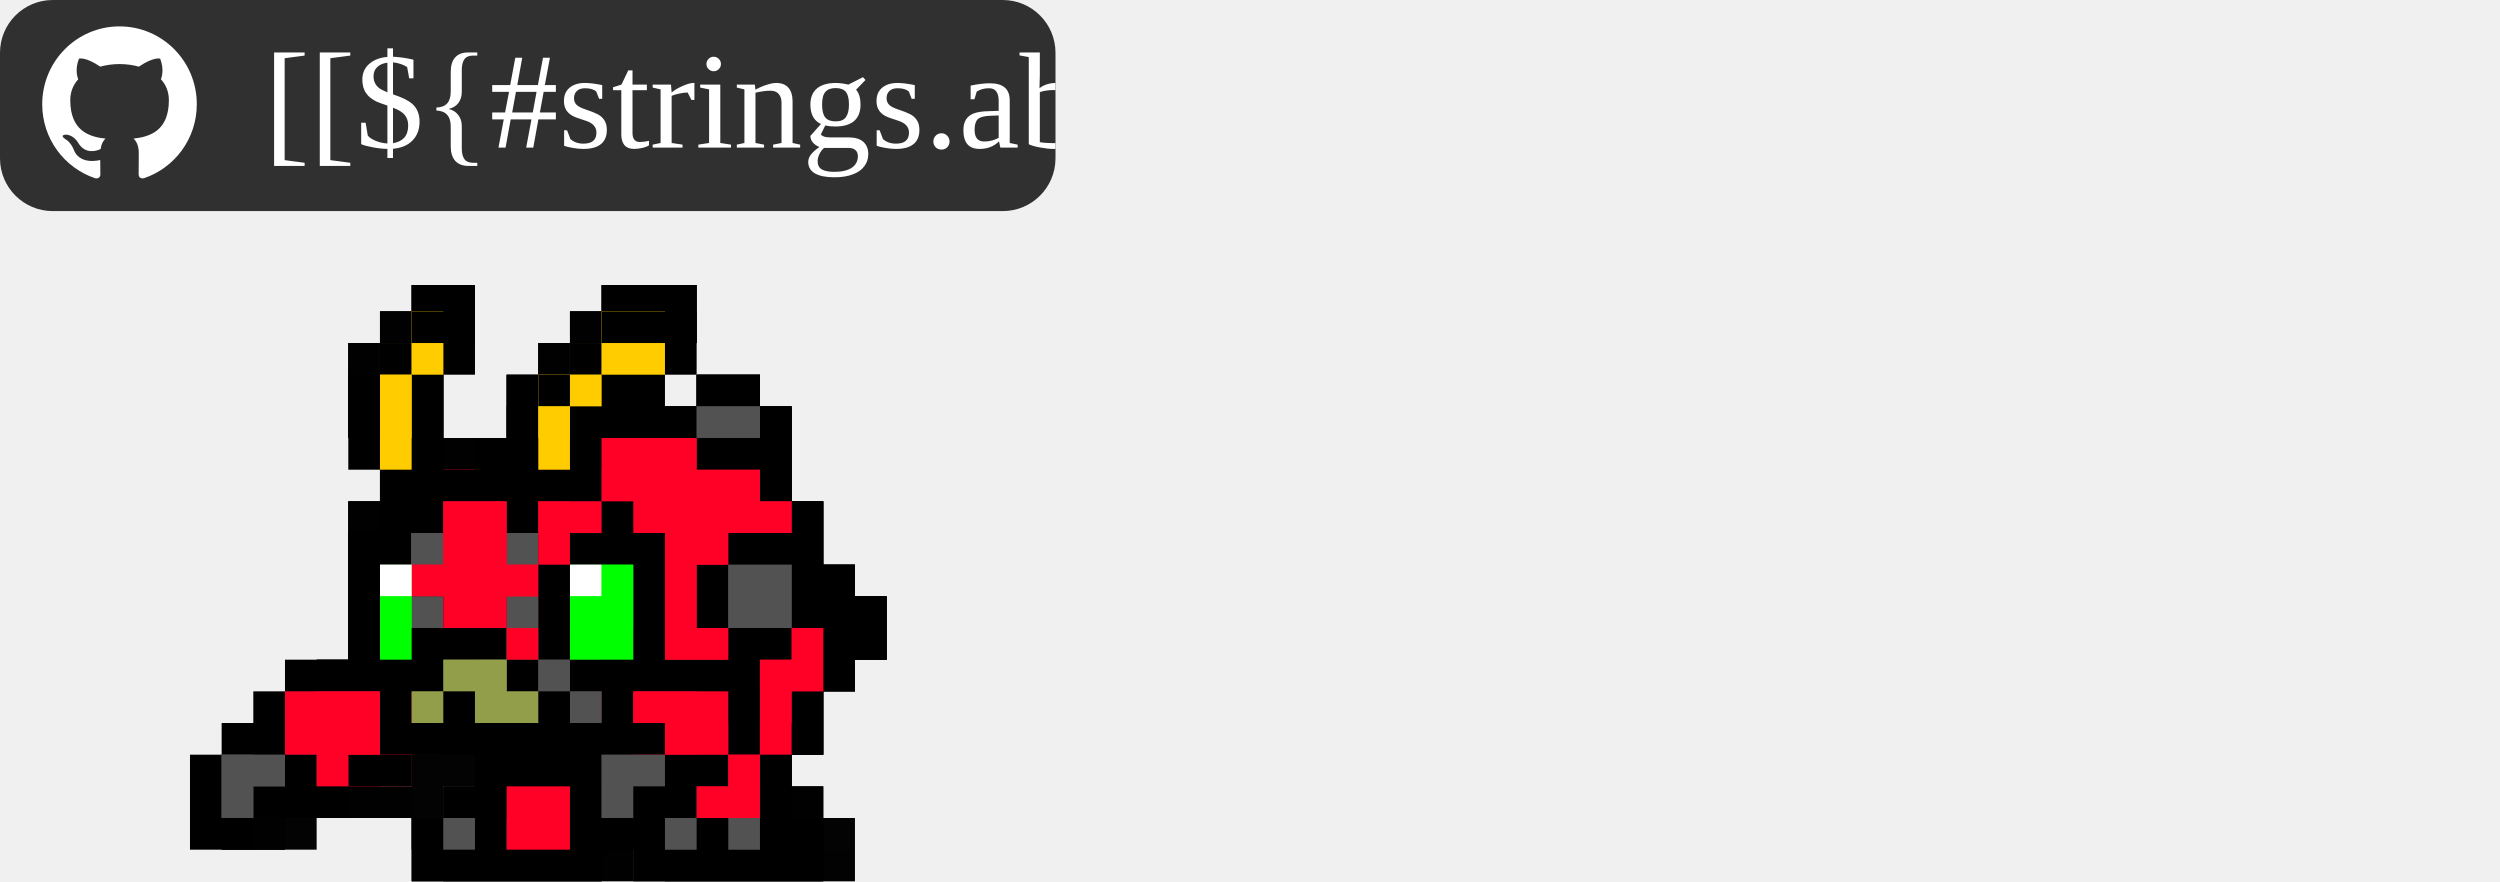
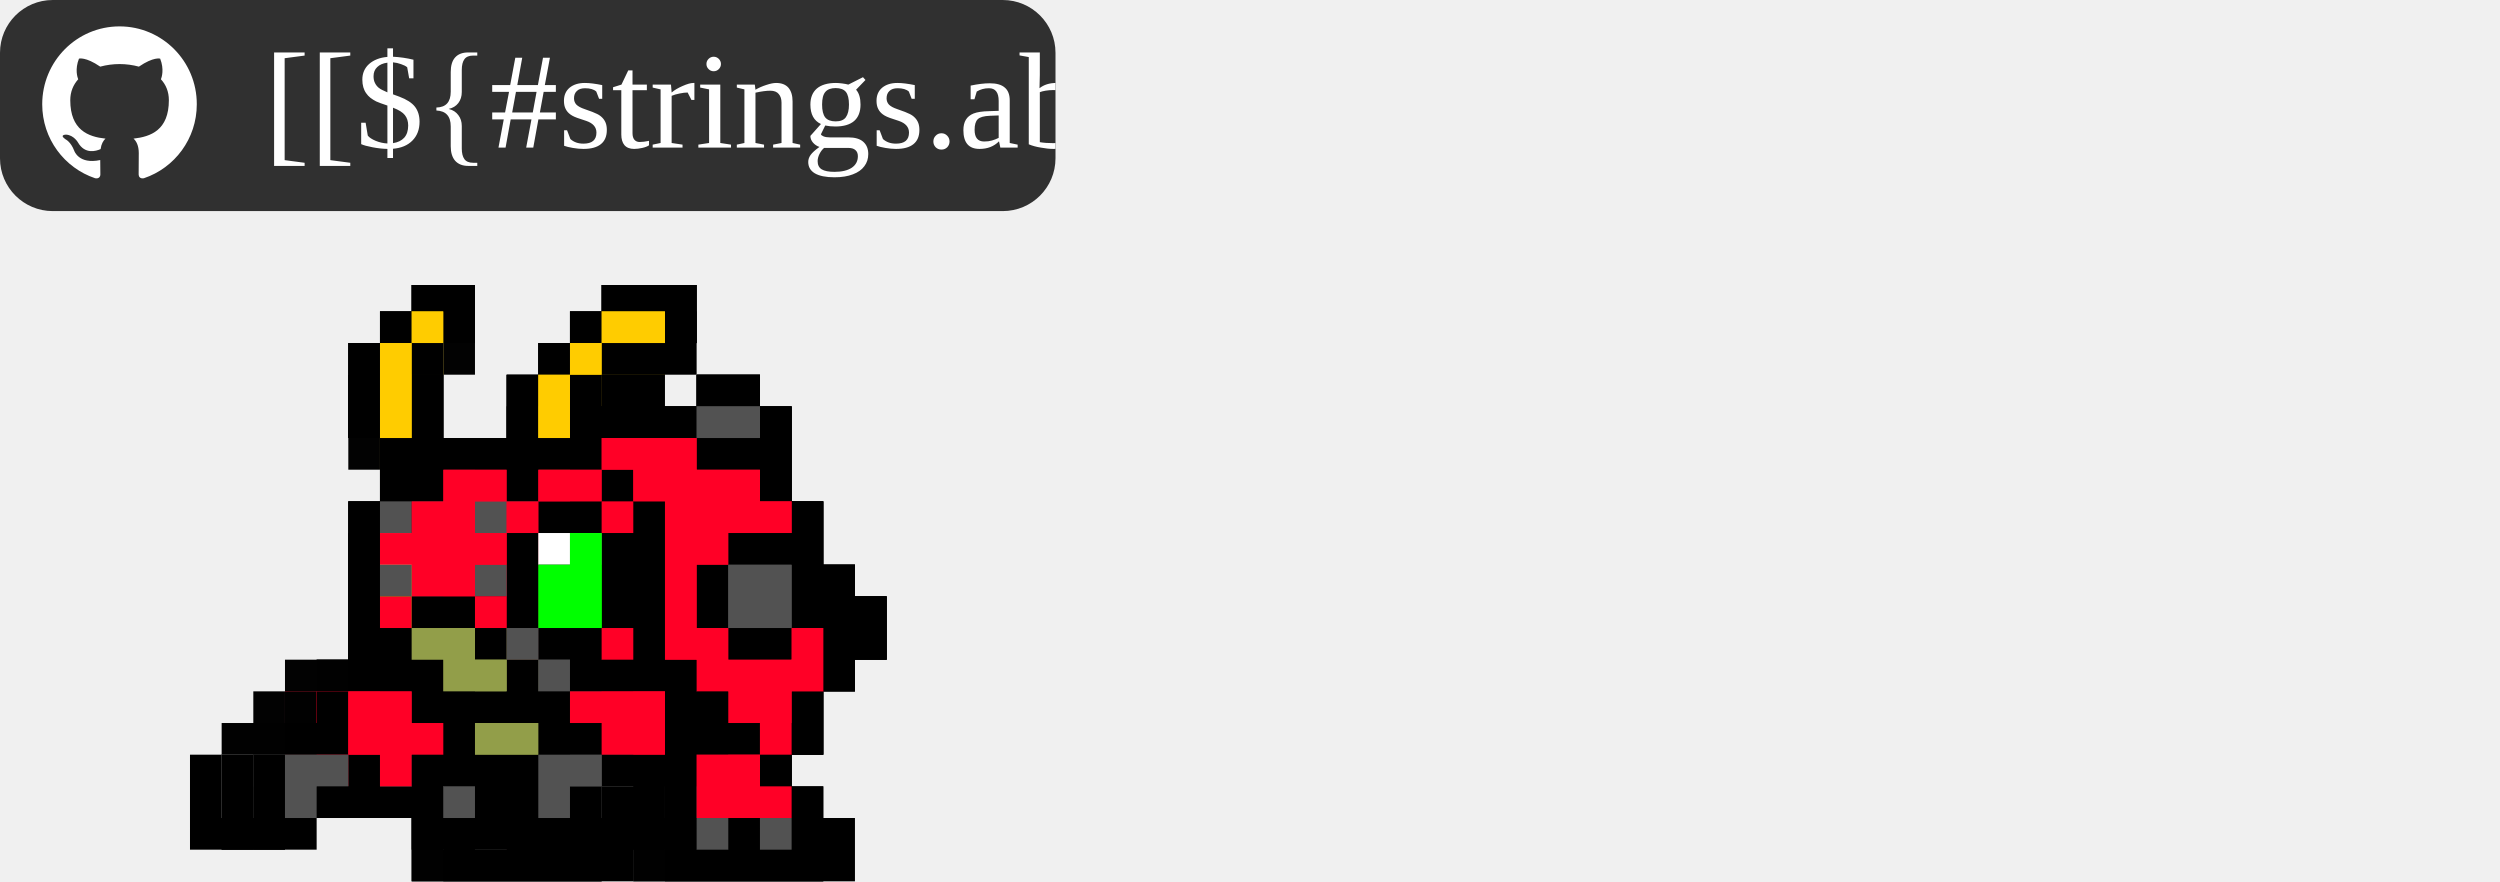
<svg xmlns="http://www.w3.org/2000/svg" fill="none" overflow="visible">
  <a href="https://github.com/[[${username}]]">
    <g id="body-[[${id}]]">
      <svg viewBox="0 0 100 100" width="100" height="100" x="15" y="27">
        <g id="standing-[[${id}]]">
          <g id="frame1-[[${id}]]">
-             <path stroke="rgba(255,255,255,0.004)" d="M9 0h15M30 0h12M51 0h18M9 1h15M30 1h12M51 1h18M9 2h15M30 2h12M51 2h18M6 3h15M30 3h9M51 3h18M6 4h15M30 4h9M51 4h18M6 5h15M30 5h9M51 5h18M6 6h12M27 6h9M6 7h12M27 7h9M6 8h12M27 8h9M6 9h12M27 9h3M48 9h3M57 9h12M6 10h12M27 10h3M48 10h3M57 10h12M6 11h12M27 11h3M48 11h3M57 11h12M6 12h12M27 12h3M60 12h9M6 13h12M27 13h3M60 13h9M6 14h12M27 14h3M60 14h9M6 15h15M60 15h9M6 16h15M60 16h9M6 17h15M60 17h9M6 18h15M60 18h9M6 19h15M60 19h9M6 20h15M60 20h9M6 21h12M63 21h6M6 22h12M63 22h6M6 23h12M63 23h6M6 24h12M63 24h6M6 25h12M63 25h6M6 26h12M63 26h6M9 27h9M66 27h3M9 28h9M66 28h3M9 29h9M66 29h3M9 30h9M9 31h9M9 32h9M9 33h9M9 34h9M9 35h9M9 36h9M66 36h3M9 37h9M66 37h3M9 38h9M66 38h3M9 39h6M63 39h6M9 40h6M63 40h6M9 41h6M63 41h6M9 42h3M63 42h6M9 43h3M63 43h6M9 44h3M63 44h6M60 45h9M60 46h9M60 47h9M63 48h9M63 49h9M63 50h9M15 51h9M66 51h6M15 52h9M66 52h6M15 53h9M66 53h6M9 54h15M66 54h6M9 55h15M66 55h6M9 56h15M66 56h6" />
-             <path stroke="#000000" d="M24 0h6M42 0h9M24 1h6M42 1h9M24 2h6M42 2h9M21 3h3M27 3h3M39 3h3M48 3h3M21 4h3M27 4h3M39 4h3M48 4h3M21 5h3M27 5h3M39 5h3M48 5h3M18 6h3M24 6h3M36 6h3M42 6h6M18 7h3M24 7h3M36 7h3M42 7h6M18 8h3M24 8h3M36 8h3M42 8h6M18 9h3M24 9h3M33 9h3M39 9h3M51 9h6M18 10h3M24 10h3M33 10h3M39 10h3M51 10h6M18 11h3M24 11h3M33 11h3M39 11h3M51 11h6M18 12h3M24 12h3M33 12h3M39 12h12M57 12h3M18 13h3M24 13h3M33 13h3M39 13h12M57 13h3M18 14h3M24 14h3M33 14h3M39 14h12M57 14h3M21 15h21M51 15h9M21 16h21M51 16h9M21 17h21M51 17h9M21 18h6M33 18h3M42 18h3M57 18h3M21 19h6M33 19h3M42 19h3M57 19h3M21 20h6M33 20h3M42 20h3M57 20h3M18 21h3M36 21h6M45 21h3M60 21h3M18 22h3M36 22h6M45 22h3M60 22h3M18 23h3M36 23h6M45 23h3M60 23h3M18 24h3M33 24h3M42 24h6M54 24h9M18 25h3M33 25h3M42 25h6M54 25h9M18 26h3M33 26h3M42 26h6M54 26h9M18 27h3M33 27h3M42 27h6M51 27h3M60 27h6M18 28h3M33 28h3M42 28h6M51 28h3M60 28h6M18 29h3M33 29h3M42 29h6M51 29h3M60 29h6M18 30h3M24 30h6M33 30h3M42 30h6M51 30h3M60 30h9M18 31h3M24 31h6M33 31h3M42 31h6M51 31h3M60 31h9M18 32h3M24 32h6M33 32h3M42 32h6M51 32h3M60 32h9M18 33h6M30 33h3M36 33h6M45 33h3M54 33h6M63 33h6M18 34h6M30 34h3M36 34h6M45 34h3M54 34h6M63 34h6M18 35h6M30 35h3M36 35h6M45 35h3M54 35h6M63 35h6M18 36h9M33 36h3M39 36h12M63 36h3M18 37h9M33 37h3M39 37h12M63 37h3M18 38h9M33 38h3M39 38h12M63 38h3M15 39h3M24 39h15M48 39h6M60 39h3M15 40h3M24 40h15M48 40h6M60 40h3M15 41h3M24 41h15M48 41h6M60 41h3M12 42h6M27 42h3M36 42h6M48 42h9M60 42h3M12 43h6M27 43h3M36 43h6M48 43h9M60 43h3M12 44h6M27 44h3M36 44h6M48 44h9M60 44h3M9 45h3M18 45h3M24 45h12M42 45h9M57 45h3M9 46h3M18 46h3M24 46h12M42 46h9M57 46h3M9 47h3M18 47h3M24 47h12M42 47h9M57 47h3M9 48h3M15 48h12M30 48h6M39 48h3M48 48h3M60 48h3M9 49h3M15 49h12M30 49h6M39 49h3M48 49h3M60 49h3M9 50h3M15 50h12M30 50h6M39 50h3M48 50h3M60 50h3M9 51h6M24 51h18M48 51h3M54 51h3M60 51h6M9 52h6M24 52h18M48 52h3M54 52h3M60 52h6M9 53h6M24 53h18M48 53h3M54 53h3M60 53h6M48 54h18M48 55h18M48 56h18" />
-             <path stroke="#ffcc00" d="M24 3h3M42 3h6M24 4h3M42 4h6M24 5h3M42 5h6M21 6h3M39 6h3M21 7h3M39 7h3M21 8h3M39 8h3M21 9h3M36 9h3M21 10h3M36 10h3M21 11h3M36 11h3M21 12h3M36 12h3M21 13h3M36 13h3M21 14h3M36 14h3" />
-             <path stroke="#525252" d="M51 12h6M51 13h6M51 14h6M21 21h3M30 21h3M21 22h3M30 22h3M21 23h3M30 23h3M21 27h3M30 27h3M54 27h6M21 28h3M30 28h3M54 28h6M21 29h3M30 29h3M54 29h6M54 30h6M54 31h6M54 32h6M33 33h3M33 34h3M33 35h3M36 36h3M36 37h3M36 38h3M12 45h6M36 45h6M12 46h6M36 46h6M12 47h6M36 47h6M12 48h3M27 48h3M36 48h3M12 49h3M27 49h3M36 49h3M12 50h3M27 50h3M36 50h3M51 51h3M57 51h3M51 52h3M57 52h3M51 53h3M57 53h3" />
-             <path stroke="#ff0026" d="M42 15h9M42 16h9M42 17h9M27 18h6M36 18h6M45 18h12M27 19h6M36 19h6M45 19h12M27 20h6M36 20h6M45 20h12M24 21h6M33 21h3M42 21h3M48 21h12M24 22h6M33 22h3M42 22h3M48 22h12M24 23h6M33 23h3M42 23h3M48 23h12M21 24h12M48 24h6M21 25h12M48 25h6M21 26h12M48 26h6M24 27h6M48 27h3M24 28h6M48 28h3M24 29h6M48 29h3M21 30h3M30 30h3M48 30h3M21 31h3M30 31h3M48 31h3M21 32h3M30 32h3M48 32h3M42 33h3M48 33h6M60 33h3M42 34h3M48 34h6M60 34h3M42 35h3M48 35h6M60 35h3M51 36h12M51 37h12M51 38h12M18 39h6M39 39h9M54 39h6M18 40h6M39 40h9M54 40h6M18 41h6M39 41h9M54 41h6M18 42h9M42 42h6M57 42h3M18 43h9M42 43h6M57 43h3M18 44h9M42 44h6M57 44h3M21 45h3M51 45h6M21 46h3M51 46h6M21 47h3M51 47h6M51 48h9M51 49h9M51 50h9" />
-             <path stroke="#ffffff" d="M36 24h3M36 25h3M36 26h3" />
-             <path stroke="#00ff00" d="M39 24h3M39 25h3M39 26h3M36 27h6M36 28h6M36 29h6M36 30h6M36 31h6M36 32h6" />
-             <path stroke="#929e49" d="M24 33h6M24 34h6M24 35h6M27 36h6M27 37h6M27 38h6M30 42h6M30 43h6M30 44h6" />
-           </g>
-           <g id="frame2-[[${id}]]">
            <path stroke="rgba(255,255,255,0.004)" d="M9 0h15M30 0h12M51 0h18M9 1h15M30 1h12M51 1h18M9 2h15M30 2h12M51 2h18M6 3h15M30 3h9M51 3h18M6 4h15M30 4h9M51 4h18M6 5h15M30 5h9M51 5h18M6 6h12M27 6h9M6 7h12M27 7h9M6 8h12M27 8h9M6 9h12M27 9h3M48 9h3M57 9h12M6 10h12M27 10h3M48 10h3M57 10h12M6 11h12M27 11h3M48 11h3M57 11h12M6 12h12M27 12h3M60 12h9M6 13h12M27 13h3M60 13h9M6 14h12M27 14h3M60 14h9M6 15h15M60 15h9M6 16h15M60 16h9M6 17h15M60 17h9M6 18h15M60 18h9M6 19h15M60 19h9M6 20h15M60 20h9M6 21h12M63 21h6M6 22h12M63 22h6M6 23h12M63 23h6M6 24h12M63 24h6M6 25h12M63 25h6M6 26h12M63 26h6M6 27h12M66 27h3M6 28h12M66 28h3M6 29h12M66 29h3M6 30h12M6 31h12M6 32h12M6 33h12M6 34h12M6 35h12M6 36h9M66 36h3M6 37h9M66 37h3M6 38h9M66 38h3M6 39h6M63 39h6M6 40h6M63 40h6M6 41h6M63 41h6M6 42h3M63 42h6M6 43h3M63 43h6M6 44h3M63 44h6M24 45h6M60 45h9M24 46h6M60 46h9M24 47h6M60 47h9M21 48h6M60 48h9M21 49h6M60 49h9M21 50h6M60 50h9M12 51h12M42 51h3M63 51h6M12 52h12M42 52h3M63 52h6M12 53h12M42 53h3M63 53h6M6 54h18M42 54h3M63 54h6M6 55h18M42 55h3M63 55h6M6 56h18M42 56h3M63 56h6" />
            <path stroke="#000000" d="M24 0h6M42 0h9M24 1h6M42 1h9M24 2h6M42 2h9M21 3h3M27 3h3M39 3h3M48 3h3M21 4h3M27 4h3M39 4h3M48 4h3M21 5h3M27 5h3M39 5h3M48 5h3M18 6h3M24 6h3M36 6h3M42 6h6M18 7h3M24 7h3M36 7h3M42 7h6M18 8h3M24 8h3M36 8h3M42 8h6M18 9h3M24 9h3M33 9h3M39 9h3M51 9h6M18 10h3M24 10h3M33 10h3M39 10h3M51 10h6M18 11h3M24 11h3M33 11h3M39 11h3M51 11h6M18 12h3M24 12h3M33 12h3M39 12h12M57 12h3M18 13h3M24 13h3M33 13h3M39 13h12M57 13h3M18 14h3M24 14h3M33 14h3M39 14h12M57 14h3M21 15h21M51 15h9M21 16h21M51 16h9M21 17h21M51 17h9M21 18h6M33 18h3M42 18h3M57 18h3M21 19h6M33 19h3M42 19h3M57 19h3M21 20h6M33 20h3M42 20h3M57 20h3M18 21h6M39 21h9M60 21h3M18 22h6M39 22h9M60 22h3M18 23h6M39 23h9M60 23h3M18 24h3M36 24h3M45 24h3M54 24h9M18 25h3M36 25h3M45 25h3M54 25h9M18 26h3M36 26h3M45 26h3M54 26h9M18 27h3M36 27h3M45 27h3M51 27h3M60 27h6M18 28h3M36 28h3M45 28h3M51 28h3M60 28h6M18 29h3M36 29h3M45 29h3M51 29h3M60 29h6M18 30h3M24 30h9M36 30h3M45 30h3M51 30h3M60 30h9M18 31h3M24 31h9M36 31h3M45 31h3M51 31h3M60 31h9M18 32h3M24 32h9M36 32h3M45 32h3M51 32h3M60 32h9M18 33h9M33 33h3M39 33h9M54 33h6M63 33h6M18 34h9M33 34h3M39 34h9M54 34h6M63 34h6M18 35h9M33 35h3M39 35h9M54 35h6M63 35h6M15 36h9M27 36h3M36 36h3M42 36h12M63 36h3M15 37h9M27 37h3M36 37h3M42 37h12M63 37h3M15 38h9M27 38h3M36 38h3M42 38h12M63 38h3M12 39h3M24 39h18M51 39h3M60 39h3M12 40h3M24 40h18M51 40h3M60 40h3M12 41h3M24 41h18M51 41h3M60 41h3M9 42h6M24 42h6M36 42h9M51 42h6M60 42h3M9 43h6M24 43h6M36 43h9M51 43h6M60 43h3M9 44h6M24 44h6M36 44h9M51 44h6M60 44h3M6 45h3M15 45h3M21 45h3M30 45h9M45 45h6M57 45h3M6 46h3M15 46h3M21 46h3M30 46h9M45 46h6M57 46h3M6 47h3M15 47h3M21 47h3M30 47h9M45 47h6M57 47h3M6 48h3M12 48h9M27 48h6M36 48h3M42 48h9M57 48h3M6 49h3M12 49h9M27 49h6M36 49h3M42 49h9M57 49h3M6 50h3M12 50h9M27 50h6M36 50h3M42 50h9M57 50h3M6 51h6M24 51h3M30 51h3M36 51h6M45 51h3M51 51h3M57 51h6M6 52h6M24 52h3M30 52h3M36 52h6M45 52h3M51 52h3M57 52h6M6 53h6M24 53h3M30 53h3M36 53h6M45 53h3M51 53h3M57 53h6M24 54h18M45 54h18M24 55h18M45 55h18M24 56h18M45 56h18" />
            <path stroke="#ffcc00" d="M24 3h3M42 3h6M24 4h3M42 4h6M24 5h3M42 5h6M21 6h3M39 6h3M21 7h3M39 7h3M21 8h3M39 8h3M21 9h3M36 9h3M21 10h3M36 10h3M21 11h3M36 11h3M21 12h3M36 12h3M21 13h3M36 13h3M21 14h3M36 14h3" />
            <path stroke="#525252" d="M51 12h6M51 13h6M51 14h6M24 21h3M33 21h3M24 22h3M33 22h3M24 23h3M33 23h3M24 27h3M33 27h3M54 27h6M24 28h3M33 28h3M54 28h6M24 29h3M33 29h3M54 29h6M54 30h6M54 31h6M54 32h6M36 33h3M36 34h3M36 35h3M39 36h3M39 37h3M39 38h3M9 45h6M39 45h6M9 46h6M39 46h6M9 47h6M39 47h6M9 48h3M39 48h3M9 49h3M39 49h3M9 50h3M39 50h3M27 51h3M48 51h3M54 51h3M27 52h3M48 52h3M54 52h3M27 53h3M48 53h3M54 53h3" />
            <path stroke="#ff0026" d="M42 15h9M42 16h9M42 17h9M27 18h6M36 18h6M45 18h12M27 19h6M36 19h6M45 19h12M27 20h6M36 20h6M45 20h12M27 21h6M36 21h3M48 21h12M27 22h6M36 22h3M48 22h12M27 23h6M36 23h3M48 23h12M24 24h12M48 24h6M24 25h12M48 25h6M24 26h12M48 26h6M27 27h6M48 27h3M27 28h6M48 28h3M27 29h6M48 29h3M33 30h3M48 30h3M33 31h3M48 31h3M33 32h3M48 32h3M48 33h6M60 33h3M48 34h6M60 34h3M48 35h6M60 35h3M54 36h9M54 37h9M54 38h9M15 39h9M42 39h9M54 39h6M15 40h9M42 40h9M54 40h6M15 41h9M42 41h9M54 41h6M15 42h9M45 42h6M57 42h3M15 43h9M45 43h6M57 43h3M15 44h9M45 44h6M57 44h3M18 45h3M51 45h6M18 46h3M51 46h6M18 47h3M51 47h6M33 48h3M51 48h6M33 49h3M51 49h6M33 50h3M51 50h6M33 51h3M33 52h3M33 53h3" />
            <path stroke="#ffffff" d="M21 24h3M39 24h3M21 25h3M39 25h3M21 26h3M39 26h3" />
            <path stroke="#00ff00" d="M42 24h3M42 25h3M42 26h3M21 27h3M39 27h6M21 28h3M39 28h6M21 29h3M39 29h6M21 30h3M39 30h6M21 31h3M39 31h6M21 32h3M39 32h6" />
            <path stroke="#929e49" d="M27 33h6M27 34h6M27 35h6M24 36h3M30 36h6M24 37h3M30 37h6M24 38h3M30 38h6M30 42h6M30 43h6M30 44h6" />
+           </g>
+           <g id="frame2-[[${id}]]">
+             <path stroke="rgba(255,255,255,0.004)" d="M9 0h9M30 0h6M51 0h18M9 1h9M30 1h6M51 1h18M9 2h9M30 2h6M51 2h18M6 3h18M30 3h12M51 3h18M6 4h18M30 4h12M51 4h18M6 5h18M30 5h12M51 5h18M6 6h15M30 6h9M6 7h15M30 7h9M6 8h15M30 8h9M6 9h12M27 9h3M48 9h3M57 9h12M6 10h12M27 10h3M48 10h3M57 10h12M6 11h12M27 11h3M48 11h3M57 11h12M6 12h12M27 12h3M60 12h9M6 13h12M27 13h3M60 13h9M6 14h12M27 14h3M60 14h9M6 15h12M27 15h3M60 15h9M6 16h12M27 16h3M60 16h9M6 17h12M27 17h3M60 17h9M6 18h15M60 18h9M6 19h15M60 19h9M6 20h15M60 20h9M6 21h15M63 21h6M6 22h15M63 22h6M6 23h15M63 23h6M6 24h12M63 24h6M6 25h12M63 25h6M6 26h12M63 26h6M6 27h12M66 27h3M6 28h12M66 28h3M6 29h12M66 29h3M6 30h12M6 31h12M6 32h12M6 33h12M6 34h12M6 35h12M6 36h6M66 36h3M6 37h6M66 37h3M6 38h6M66 38h3M3 39h6M63 39h6M3 40h6M63 40h6M3 41h6M63 41h6M3 42h3M63 42h6M3 43h3M63 43h6M3 44h3M63 44h6M24 45h6M60 45h9M24 46h6M60 46h9M24 47h6M60 47h9M18 48h3M24 48h3M60 48h9M18 49h3M24 49h3M60 49h9M18 50h3M24 50h3M60 50h9M9 51h12M63 51h6M9 52h12M63 52h6M9 53h12M63 53h6M3 54h18M42 54h3M63 54h6M3 55h18M42 55h3M63 55h6M3 56h18M42 56h3M63 56h6" />
+             <path stroke="#000000" d="M24 3h6M42 3h9M24 4h6M42 4h9M24 5h6M42 5h9M21 6h3M27 6h3M39 6h3M48 6h3M21 7h3M27 7h3M39 7h3M48 7h3M21 8h3M27 8h3M39 8h3M48 8h3M18 9h3M24 9h3M36 9h3M42 9h6M51 9h6M18 10h3M24 10h3M36 10h3M42 10h6M51 10h6M18 11h3M24 11h3M36 11h3M42 11h6M51 11h6M18 12h3M24 12h3M33 12h3M39 12h12M57 12h3M18 13h3M24 13h3M33 13h3M39 13h12M57 13h3M18 14h3M24 14h3M33 14h3M39 14h12M57 14h3M18 15h3M24 15h3M30 15h6M39 15h3M51 15h9M18 16h3M24 16h3M30 16h6M39 16h3M51 16h9M18 17h3M24 17h3M30 17h6M39 17h3M51 17h9M21 18h21M57 18h3M21 19h21M57 19h3M21 20h21M57 20h3M21 21h6M33 21h3M42 21h3M60 21h3M21 22h6M33 22h3M42 22h3M60 22h3M21 23h6M33 23h3M42 23h3M60 23h3M18 24h6M39 24h9M54 24h9M18 25h6M39 25h9M54 25h9M18 26h6M39 26h9M54 26h9M18 27h3M36 27h3M45 27h3M51 27h3M60 27h6M18 28h3M36 28h3M45 28h3M51 28h3M60 28h6M18 29h3M36 29h3M45 29h3M51 29h3M60 29h6M18 30h3M36 30h3M45 30h3M51 30h3M60 30h9M18 31h3M36 31h3M45 31h3M51 31h3M60 31h9M18 32h3M36 32h3M45 32h3M51 32h3M60 32h9M18 33h3M24 33h9M36 33h3M45 33h3M54 33h6M63 33h6M18 34h3M24 34h9M36 34h3M45 34h3M54 34h6M63 34h6M18 35h3M24 35h9M36 35h3M45 35h3M54 35h6M63 35h6M12 36h15M33 36h3M39 36h18M63 36h3M12 37h15M33 37h3M39 37h18M63 37h3M12 38h15M33 38h3M39 38h18M63 38h3M9 39h3M21 39h3M27 39h3M36 39h3M42 39h3M54 39h3M60 39h3M9 40h3M21 40h3M27 40h3M36 40h3M42 40h3M54 40h3M60 40h3M9 41h3M21 41h3M27 41h3M36 41h3M42 41h3M54 41h3M60 41h3M6 42h6M21 42h27M54 42h3M60 42h3M6 43h6M21 43h27M54 43h3M60 43h3M6 44h6M21 44h27M54 44h3M60 44h3M3 45h3M12 45h3M18 45h3M30 45h12M48 45h6M57 45h3M3 46h3M12 46h3M18 46h3M30 46h12M48 46h6M57 46h3M3 47h3M12 47h3M18 47h3M30 47h12M48 47h6M57 47h3M3 48h3M9 48h9M27 48h6M39 48h3M45 48h6M57 48h3M3 49h3M9 49h9M27 49h6M39 49h3M45 49h6M57 49h3M3 50h3M9 50h9M27 50h6M39 50h3M45 50h6M57 50h3M3 51h6M24 51h3M30 51h3M39 51h9M51 51h3M57 51h6M3 52h6M24 52h3M30 52h3M39 52h9M51 52h3M57 52h6M3 53h6M24 53h3M30 53h3M39 53h9M51 53h3M57 53h6M24 54h18M45 54h18M24 55h18M45 55h18M24 56h18M45 56h18" />
+             <path stroke="#ffcc00" d="M24 6h3M42 6h6M24 7h3M42 7h6M24 8h3M42 8h6M21 9h3M39 9h3M21 10h3M39 10h3M21 11h3M39 11h3M21 12h3M36 12h3M21 13h3M36 13h3M21 14h3M36 14h3M21 15h3M36 15h3M21 16h3M36 16h3M21 17h3M36 17h3" />
+             <path stroke="#525252" d="M51 12h6M51 13h6M51 14h6M24 24h3M33 24h3M24 25h3M33 25h3M24 26h3M33 26h3M54 27h6M54 28h6M54 29h6M24 30h3M33 30h3M54 30h6M24 31h3M33 31h3M54 31h6M24 32h3M33 32h3M54 32h6M36 36h3M36 37h3M36 38h3M39 39h3M39 40h3M39 41h3M6 45h6M42 45h6M6 46h6M42 46h6M6 47h6M42 47h6M6 48h3M42 48h3M6 49h3M42 49h3M6 50h3M42 50h3M27 51h3M48 51h3M54 51h3M27 52h3M48 52h3M54 52h3M27 53h3M48 53h3M54 53h3" />
+             <path stroke="#ff0026" d="M42 15h9M42 16h9M42 17h9M42 18h15M42 19h15M42 20h15M27 21h6M36 21h6M45 21h15M27 22h6M36 22h6M45 22h15M27 23h6M36 23h6M45 23h15M27 24h6M36 24h3M48 24h6M27 25h6M36 25h3M48 25h6M27 26h6M36 26h3M48 26h6M24 27h12M48 27h3M24 28h12M48 28h3M24 29h12M48 29h3M27 30h6M48 30h3M27 31h6M48 31h3M27 32h6M48 32h3M33 33h3M48 33h6M60 33h3M33 34h3M48 34h6M60 34h3M33 35h3M48 35h6M60 35h3M57 36h6M57 37h6M57 38h6M12 39h9M45 39h9M57 39h3M12 40h9M45 40h9M57 40h3M12 41h9M45 41h9M57 41h3M12 42h9M48 42h6M57 42h3M12 43h9M48 43h6M57 43h3M12 44h9M48 44h6M57 44h3M15 45h3M54 45h3M15 46h3M54 46h3M15 47h3M54 47h3M33 48h6M51 48h6M33 49h6M51 49h6M33 50h6M51 50h6M33 51h6M33 52h6M33 53h6" />
+             <path stroke="#ffffff" d="M21 27h3M39 27h3M21 28h3M39 28h3M21 29h3M39 29h3" />
+             <path stroke="#00ff00" d="M42 27h3M42 28h3M42 29h3M21 30h3M39 30h6M21 31h3M39 31h6M21 32h3M39 32h6M21 33h3M39 33h6M21 34h3M39 34h6M21 35h3M39 35h6" />
+             <path stroke="#929e49" d="M27 36h6M27 37h6M27 38h6M24 39h3M30 39h6M24 40h3M30 40h6M24 41h3M30 41h6" />
          </g>
        </g>
        <g id="walking-[[${id}]]">
          <g id="frame3-[[${id}]]">
            <path stroke="rgba(255,255,255,0.004)" d="M9 0h15M30 0h12M51 0h18M9 1h15M30 1h12M51 1h18M9 2h15M30 2h12M51 2h18M6 3h15M30 3h9M51 3h18M6 4h15M30 4h9M51 4h18M6 5h15M30 5h9M51 5h18M6 6h12M27 6h9M6 7h12M27 7h9M6 8h12M27 8h9M6 9h12M27 9h3M48 9h3M57 9h12M6 10h12M27 10h3M48 10h3M57 10h12M6 11h12M27 11h3M48 11h3M57 11h12M6 12h12M27 12h3M60 12h9M6 13h12M27 13h3M60 13h9M6 14h12M27 14h3M60 14h9M6 15h15M60 15h9M6 16h15M60 16h9M6 17h15M60 17h9M6 18h15M60 18h9M6 19h15M60 19h9M6 20h15M60 20h9M6 21h12M63 21h6M6 22h12M63 22h6M6 23h12M63 23h6M6 24h12M63 24h6M6 25h12M63 25h6M6 26h12M63 26h6M6 27h12M66 27h3M6 28h12M66 28h3M6 29h12M66 29h3M6 30h12M6 31h12M6 32h12M6 33h12M6 34h12M6 35h12M6 36h9M66 36h3M6 37h9M66 37h3M6 38h9M66 38h3M6 39h6M63 39h6M6 40h6M63 40h6M6 41h6M63 41h6M6 42h3M63 42h6M6 43h3M63 43h6M6 44h3M63 44h6M24 45h6M60 45h9M24 46h6M60 46h9M24 47h6M60 47h9M24 48h6M63 48h6M24 49h6M63 49h6M24 50h6M63 50h6M12 51h9M24 51h3M63 51h6M12 52h9M24 52h3M63 52h6M12 53h9M24 53h3M63 53h6M9 54h18M45 54h3M9 55h18M45 55h3M9 56h18M45 56h3" />
            <path stroke="#000000" d="M24 0h6M42 0h9M24 1h6M42 1h9M24 2h6M42 2h9M21 3h3M27 3h3M39 3h3M48 3h3M21 4h3M27 4h3M39 4h3M48 4h3M21 5h3M27 5h3M39 5h3M48 5h3M18 6h3M24 6h3M36 6h3M42 6h6M18 7h3M24 7h3M36 7h3M42 7h6M18 8h3M24 8h3M36 8h3M42 8h6M18 9h3M24 9h3M33 9h3M39 9h3M51 9h6M18 10h3M24 10h3M33 10h3M39 10h3M51 10h6M18 11h3M24 11h3M33 11h3M39 11h3M51 11h6M18 12h3M24 12h3M33 12h3M39 12h12M57 12h3M18 13h3M24 13h3M33 13h3M39 13h12M57 13h3M18 14h3M24 14h3M33 14h3M39 14h12M57 14h3M21 15h21M51 15h9M21 16h21M51 16h9M21 17h21M51 17h9M21 18h6M33 18h3M42 18h3M57 18h3M21 19h6M33 19h3M42 19h3M57 19h3M21 20h6M33 20h3M42 20h3M57 20h3M18 21h6M39 21h9M60 21h3M18 22h6M39 22h9M60 22h3M18 23h6M39 23h9M60 23h3M18 24h3M36 24h3M45 24h3M54 24h9M18 25h3M36 25h3M45 25h3M54 25h9M18 26h3M36 26h3M45 26h3M54 26h9M18 27h3M36 27h3M45 27h3M51 27h3M60 27h6M18 28h3M36 28h3M45 28h3M51 28h3M60 28h6M18 29h3M36 29h3M45 29h3M51 29h3M60 29h6M18 30h3M24 30h9M36 30h3M45 30h3M51 30h3M60 30h9M18 31h3M24 31h9M36 31h3M45 31h3M51 31h3M60 31h9M18 32h3M24 32h9M36 32h3M45 32h3M51 32h3M60 32h9M18 33h9M33 33h3M39 33h9M54 33h6M63 33h6M18 34h9M33 34h3M39 34h9M54 34h6M63 34h6M18 35h9M33 35h3M39 35h9M54 35h6M63 35h6M15 36h9M27 36h3M36 36h3M42 36h12M63 36h3M15 37h9M27 37h3M36 37h3M42 37h12M63 37h3M15 38h9M27 38h3M36 38h3M42 38h12M63 38h3M12 39h3M24 39h18M51 39h6M60 39h3M12 40h3M24 40h18M51 40h6M60 40h3M12 41h3M24 41h18M51 41h6M60 41h3M9 42h6M24 42h6M36 42h9M51 42h3M57 42h6M9 43h6M24 43h6M36 43h9M51 43h3M57 43h6M9 44h6M24 44h6M36 44h9M51 44h3M57 44h6M6 45h3M15 45h3M21 45h3M30 45h9M45 45h6M57 45h3M6 46h3M15 46h3M21 46h3M30 46h9M45 46h6M57 46h3M6 47h3M15 47h3M21 47h3M30 47h9M45 47h6M57 47h3M6 48h3M12 48h9M30 48h9M42 48h6M51 48h3M57 48h6M6 49h3M12 49h9M30 49h9M42 49h6M51 49h3M57 49h6M6 50h3M12 50h9M30 50h9M42 50h6M51 50h3M57 50h6M6 51h6M27 51h3M33 51h30M6 52h6M27 52h3M33 52h30M6 53h6M27 53h3M33 53h30M27 54h18M27 55h18M27 56h18" />
            <path stroke="#ffcc00" d="M24 3h3M42 3h6M24 4h3M42 4h6M24 5h3M42 5h6M21 6h3M39 6h3M21 7h3M39 7h3M21 8h3M39 8h3M21 9h3M36 9h3M21 10h3M36 10h3M21 11h3M36 11h3M21 12h3M36 12h3M21 13h3M36 13h3M21 14h3M36 14h3" />
            <path stroke="#525252" d="M51 12h6M51 13h6M51 14h6M24 21h3M33 21h3M24 22h3M33 22h3M24 23h3M33 23h3M24 27h3M33 27h3M54 27h6M24 28h3M33 28h3M54 28h6M24 29h3M33 29h3M54 29h6M54 30h6M54 31h6M54 32h6M36 33h3M36 34h3M36 35h3M39 36h3M39 37h3M39 38h3M9 45h6M39 45h6M9 46h6M39 46h6M9 47h6M39 47h6M9 48h3M39 48h3M48 48h3M54 48h3M9 49h3M39 49h3M48 49h3M54 49h3M9 50h3M39 50h3M48 50h3M54 50h3M30 51h3M30 52h3M30 53h3" />
            <path stroke="#ff0026" d="M42 15h9M42 16h9M42 17h9M27 18h6M36 18h6M45 18h12M27 19h6M36 19h6M45 19h12M27 20h6M36 20h6M45 20h12M27 21h6M36 21h3M48 21h12M27 22h6M36 22h3M48 22h12M27 23h6M36 23h3M48 23h12M24 24h12M48 24h6M24 25h12M48 25h6M24 26h12M48 26h6M27 27h6M48 27h3M27 28h6M48 28h3M27 29h6M48 29h3M33 30h3M48 30h3M33 31h3M48 31h3M33 32h3M48 32h3M48 33h6M60 33h3M48 34h6M60 34h3M48 35h6M60 35h3M54 36h9M54 37h9M54 38h9M15 39h9M42 39h9M57 39h3M15 40h9M42 40h9M57 40h3M15 41h9M42 41h9M57 41h3M15 42h9M45 42h6M54 42h3M15 43h9M45 43h6M54 43h3M15 44h9M45 44h6M54 44h3M18 45h3M51 45h6M18 46h3M51 46h6M18 47h3M51 47h6" />
            <path stroke="#ffffff" d="M21 24h3M39 24h3M21 25h3M39 25h3M21 26h3M39 26h3" />
            <path stroke="#00ff00" d="M42 24h3M42 25h3M42 26h3M21 27h3M39 27h6M21 28h3M39 28h6M21 29h3M39 29h6M21 30h3M39 30h6M21 31h3M39 31h6M21 32h3M39 32h6" />
            <path stroke="#929e49" d="M27 33h6M27 34h6M27 35h6M24 36h3M30 36h6M24 37h3M30 37h6M24 38h3M30 38h6M30 42h6M30 43h6M30 44h6" />
          </g>
          <g id="frame4-[[${id}]]">
-             <path stroke="rgba(255,255,255,0.004)" d="M9 0h9M30 0h6M51 0h18M9 1h9M30 1h6M51 1h18M9 2h9M30 2h6M51 2h18M6 3h18M30 3h12M51 3h18M6 4h18M30 4h12M51 4h18M6 5h18M30 5h12M51 5h18M6 6h15M30 6h9M6 7h15M30 7h9M6 8h15M30 8h9M6 9h12M27 9h3M48 9h3M57 9h12M6 10h12M27 10h3M48 10h3M57 10h12M6 11h12M27 11h3M48 11h3M57 11h12M6 12h12M27 12h3M60 12h9M6 13h12M27 13h3M60 13h9M6 14h12M27 14h3M60 14h9M6 15h12M27 15h3M60 15h9M6 16h12M27 16h3M60 16h9M6 17h12M27 17h3M60 17h9M6 18h15M60 18h9M6 19h15M60 19h9M6 20h15M60 20h9M6 21h15M63 21h6M6 22h15M63 22h6M6 23h15M63 23h6M6 24h12M63 24h6M6 25h12M63 25h6M6 26h12M63 26h6M6 27h12M66 27h3M6 28h12M66 28h3M6 29h12M66 29h3M6 30h12M6 31h12M6 32h12M6 33h12M6 34h12M6 35h12M6 36h6M66 36h3M6 37h6M66 37h3M6 38h6M66 38h3M3 39h6M63 39h6M3 40h6M63 40h6M3 41h6M63 41h6M3 42h3M63 42h6M3 43h3M63 43h6M3 44h3M63 44h6M24 45h6M60 45h9M24 46h6M60 46h9M24 47h6M60 47h9M18 48h3M24 48h3M60 48h9M18 49h3M24 49h3M60 49h9M18 50h3M24 50h3M60 50h9M9 51h12M63 51h6M9 52h12M63 52h6M9 53h12M63 53h6M3 54h18M42 54h3M63 54h6M3 55h18M42 55h3M63 55h6M3 56h18M42 56h3M63 56h6" />
-             <path stroke="#000000" d="M24 3h6M42 3h9M24 4h6M42 4h9M24 5h6M42 5h9M21 6h3M27 6h3M39 6h3M48 6h3M21 7h3M27 7h3M39 7h3M48 7h3M21 8h3M27 8h3M39 8h3M48 8h3M18 9h3M24 9h3M36 9h3M42 9h6M51 9h6M18 10h3M24 10h3M36 10h3M42 10h6M51 10h6M18 11h3M24 11h3M36 11h3M42 11h6M51 11h6M18 12h3M24 12h3M33 12h3M39 12h12M57 12h3M18 13h3M24 13h3M33 13h3M39 13h12M57 13h3M18 14h3M24 14h3M33 14h3M39 14h12M57 14h3M18 15h3M24 15h3M30 15h6M39 15h3M51 15h9M18 16h3M24 16h3M30 16h6M39 16h3M51 16h9M18 17h3M24 17h3M30 17h6M39 17h3M51 17h9M21 18h21M57 18h3M21 19h21M57 19h3M21 20h21M57 20h3M21 21h6M33 21h3M42 21h3M60 21h3M21 22h6M33 22h3M42 22h3M60 22h3M21 23h6M33 23h3M42 23h3M60 23h3M18 24h6M39 24h9M54 24h9M18 25h6M39 25h9M54 25h9M18 26h6M39 26h9M54 26h9M18 27h3M36 27h3M45 27h3M51 27h3M60 27h6M18 28h3M36 28h3M45 28h3M51 28h3M60 28h6M18 29h3M36 29h3M45 29h3M51 29h3M60 29h6M18 30h3M36 30h3M45 30h3M51 30h3M60 30h9M18 31h3M36 31h3M45 31h3M51 31h3M60 31h9M18 32h3M36 32h3M45 32h3M51 32h3M60 32h9M18 33h3M24 33h9M36 33h3M45 33h3M54 33h6M63 33h6M18 34h3M24 34h9M36 34h3M45 34h3M54 34h6M63 34h6M18 35h3M24 35h9M36 35h3M45 35h3M54 35h6M63 35h6M12 36h15M33 36h3M39 36h18M63 36h3M12 37h15M33 37h3M39 37h18M63 37h3M12 38h15M33 38h3M39 38h18M63 38h3M9 39h3M21 39h3M27 39h3M36 39h3M42 39h3M54 39h3M60 39h3M9 40h3M21 40h3M27 40h3M36 40h3M42 40h3M54 40h3M60 40h3M9 41h3M21 41h3M27 41h3M36 41h3M42 41h3M54 41h3M60 41h3M6 42h6M21 42h27M54 42h3M60 42h3M6 43h6M21 43h27M54 43h3M60 43h3M6 44h6M21 44h27M54 44h3M60 44h3M3 45h3M12 45h3M18 45h3M30 45h12M48 45h6M57 45h3M3 46h3M12 46h3M18 46h3M30 46h12M48 46h6M57 46h3M3 47h3M12 47h3M18 47h3M30 47h12M48 47h6M57 47h3M3 48h3M9 48h9M27 48h6M39 48h3M45 48h6M57 48h3M3 49h3M9 49h9M27 49h6M39 49h3M45 49h6M57 49h3M3 50h3M9 50h9M27 50h6M39 50h3M45 50h6M57 50h3M3 51h6M24 51h3M30 51h3M39 51h9M51 51h3M57 51h6M3 52h6M24 52h3M30 52h3M39 52h9M51 52h3M57 52h6M3 53h6M24 53h3M30 53h3M39 53h9M51 53h3M57 53h6M24 54h18M45 54h18M24 55h18M45 55h18M24 56h18M45 56h18" />
-             <path stroke="#ffcc00" d="M24 6h3M42 6h6M24 7h3M42 7h6M24 8h3M42 8h6M21 9h3M39 9h3M21 10h3M39 10h3M21 11h3M39 11h3M21 12h3M36 12h3M21 13h3M36 13h3M21 14h3M36 14h3M21 15h3M36 15h3M21 16h3M36 16h3M21 17h3M36 17h3" />
-             <path stroke="#525252" d="M51 12h6M51 13h6M51 14h6M24 24h3M33 24h3M24 25h3M33 25h3M24 26h3M33 26h3M54 27h6M54 28h6M54 29h6M24 30h3M33 30h3M54 30h6M24 31h3M33 31h3M54 31h6M24 32h3M33 32h3M54 32h6M36 36h3M36 37h3M36 38h3M39 39h3M39 40h3M39 41h3M6 45h6M42 45h6M6 46h6M42 46h6M6 47h6M42 47h6M6 48h3M42 48h3M6 49h3M42 49h3M6 50h3M42 50h3M27 51h3M48 51h3M54 51h3M27 52h3M48 52h3M54 52h3M27 53h3M48 53h3M54 53h3" />
-             <path stroke="#ff0026" d="M42 15h9M42 16h9M42 17h9M42 18h15M42 19h15M42 20h15M27 21h6M36 21h6M45 21h15M27 22h6M36 22h6M45 22h15M27 23h6M36 23h6M45 23h15M27 24h6M36 24h3M48 24h6M27 25h6M36 25h3M48 25h6M27 26h6M36 26h3M48 26h6M24 27h12M48 27h3M24 28h12M48 28h3M24 29h12M48 29h3M27 30h6M48 30h3M27 31h6M48 31h3M27 32h6M48 32h3M33 33h3M48 33h6M60 33h3M33 34h3M48 34h6M60 34h3M33 35h3M48 35h6M60 35h3M57 36h6M57 37h6M57 38h6M12 39h9M45 39h9M57 39h3M12 40h9M45 40h9M57 40h3M12 41h9M45 41h9M57 41h3M12 42h9M48 42h6M57 42h3M12 43h9M48 43h6M57 43h3M12 44h9M48 44h6M57 44h3M15 45h3M54 45h3M15 46h3M54 46h3M15 47h3M54 47h3M33 48h6M51 48h6M33 49h6M51 49h6M33 50h6M51 50h6M33 51h6M33 52h6M33 53h6" />
-             <path stroke="#ffffff" d="M21 27h3M39 27h3M21 28h3M39 28h3M21 29h3M39 29h3" />
-             <path stroke="#00ff00" d="M42 27h3M42 28h3M42 29h3M21 30h3M39 30h6M21 31h3M39 31h6M21 32h3M39 32h6M21 33h3M39 33h6M21 34h3M39 34h6M21 35h3M39 35h6" />
-             <path stroke="#929e49" d="M27 36h6M27 37h6M27 38h6M24 39h3M30 39h6M24 40h3M30 40h6M24 41h3M30 41h6" />
+             <path stroke="rgba(255,255,255,0.004)" d="M9 0h15M30 0h12M51 0h18M9 1h15M30 1h12M51 1h18M9 2h15M30 2h12M51 2h18M6 3h15M30 3h9M51 3h18M6 4h15M30 4h9M51 4h18M6 5h15M30 5h9M51 5h18M6 6h12M27 6h9M6 7h12M27 7h9M6 8h12M27 8h9M6 9h12M27 9h3M48 9h3M57 9h12M6 10h12M27 10h3M48 10h3M57 10h12M6 11h12M27 11h3M48 11h3M57 11h12M6 12h12M27 12h3M60 12h9M6 13h12M27 13h3M60 13h9M6 14h12M27 14h3M60 14h9M6 15h15M60 15h9M6 16h15M60 16h9M6 17h15M60 17h9M6 18h15M60 18h9M6 19h15M60 19h9M6 20h15M60 20h9M6 21h12M63 21h6M6 22h12M63 22h6M6 23h12M63 23h6M6 24h12M63 24h6M6 25h12M63 25h6M6 26h12M63 26h6M9 27h9M66 27h3M9 28h9M66 28h3M9 29h9M66 29h3M9 30h9M9 31h9M9 32h9M9 33h9M9 34h9M9 35h9M9 36h9M66 36h3M9 37h9M66 37h3M9 38h9M66 38h3M9 39h6M63 39h6M9 40h6M63 40h6M9 41h6M63 41h6M9 42h3M63 42h6M9 43h3M63 43h6M9 44h3M63 44h6M60 45h9M60 46h9M60 47h9M63 48h9M63 49h9M63 50h9M15 51h9M66 51h6M15 52h9M66 52h6M15 53h9M66 53h6M9 54h15M66 54h6M9 55h15M66 55h6M9 56h15M66 56h6" />
+             <path stroke="#000000" d="M24 0h6M42 0h9M24 1h6M42 1h9M24 2h6M42 2h9M21 3h3M27 3h3M39 3h3M48 3h3M21 4h3M27 4h3M39 4h3M48 4h3M21 5h3M27 5h3M39 5h3M48 5h3M18 6h3M24 6h3M36 6h3M42 6h6M18 7h3M24 7h3M36 7h3M42 7h6M18 8h3M24 8h3M36 8h3M42 8h6M18 9h3M24 9h3M33 9h3M39 9h3M51 9h6M18 10h3M24 10h3M33 10h3M39 10h3M51 10h6M18 11h3M24 11h3M33 11h3M39 11h3M51 11h6M18 12h3M24 12h3M33 12h3M39 12h12M57 12h3M18 13h3M24 13h3M33 13h3M39 13h12M57 13h3M18 14h3M24 14h3M33 14h3M39 14h12M57 14h3M21 15h21M51 15h9M21 16h21M51 16h9M21 17h21M51 17h9M21 18h6M33 18h3M42 18h3M57 18h3M21 19h6M33 19h3M42 19h3M57 19h3M21 20h6M33 20h3M42 20h3M57 20h3M18 21h3M36 21h6M45 21h3M60 21h3M18 22h3M36 22h6M45 22h3M60 22h3M18 23h3M36 23h6M45 23h3M60 23h3M18 24h3M33 24h3M42 24h6M54 24h9M18 25h3M33 25h3M42 25h6M54 25h9M18 26h3M33 26h3M42 26h6M54 26h9M18 27h3M33 27h3M42 27h6M51 27h3M60 27h6M18 28h3M33 28h3M42 28h6M51 28h3M60 28h6M18 29h3M33 29h3M42 29h6M51 29h3M60 29h6M18 30h3M24 30h6M33 30h3M42 30h6M51 30h3M60 30h9M18 31h3M24 31h6M33 31h3M42 31h6M51 31h3M60 31h9M18 32h3M24 32h6M33 32h3M42 32h6M51 32h3M60 32h9M18 33h6M30 33h3M36 33h6M45 33h3M54 33h6M63 33h6M18 34h6M30 34h3M36 34h6M45 34h3M54 34h6M63 34h6M18 35h6M30 35h3M36 35h6M45 35h3M54 35h6M63 35h6M18 36h9M33 36h3M39 36h12M63 36h3M18 37h9M33 37h3M39 37h12M63 37h3M18 38h9M33 38h3M39 38h12M63 38h3M15 39h3M24 39h15M48 39h6M60 39h3M15 40h3M24 40h15M48 40h6M60 40h3M15 41h3M24 41h15M48 41h6M60 41h3M12 42h6M27 42h3M36 42h6M48 42h9M60 42h3M12 43h6M27 43h3M36 43h6M48 43h9M60 43h3M12 44h6M27 44h3M36 44h6M48 44h9M60 44h3M9 45h3M18 45h3M24 45h12M42 45h9M57 45h3M9 46h3M18 46h3M24 46h12M42 46h9M57 46h3M9 47h3M18 47h3M24 47h12M42 47h9M57 47h3M9 48h3M15 48h12M30 48h6M39 48h3M48 48h3M60 48h3M9 49h3M15 49h12M30 49h6M39 49h3M48 49h3M60 49h3M9 50h3M15 50h12M30 50h6M39 50h3M48 50h3M60 50h3M9 51h6M24 51h18M48 51h3M54 51h3M60 51h6M9 52h6M24 52h18M48 52h3M54 52h3M60 52h6M9 53h6M24 53h18M48 53h3M54 53h3M60 53h6M48 54h18M48 55h18M48 56h18" />
+             <path stroke="#ffcc00" d="M24 3h3M42 3h6M24 4h3M42 4h6M24 5h3M42 5h6M21 6h3M39 6h3M21 7h3M39 7h3M21 8h3M39 8h3M21 9h3M36 9h3M21 10h3M36 10h3M21 11h3M36 11h3M21 12h3M36 12h3M21 13h3M36 13h3M21 14h3M36 14h3" />
+             <path stroke="#525252" d="M51 12h6M51 13h6M51 14h6M21 21h3M30 21h3M21 22h3M30 22h3M21 23h3M30 23h3M21 27h3M30 27h3M54 27h6M21 28h3M30 28h3M54 28h6M21 29h3M30 29h3M54 29h6M54 30h6M54 31h6M54 32h6M33 33h3M33 34h3M33 35h3M36 36h3M36 37h3M36 38h3M12 45h6M36 45h6M12 46h6M36 46h6M12 47h6M36 47h6M12 48h3M27 48h3M36 48h3M12 49h3M27 49h3M36 49h3M12 50h3M27 50h3M36 50h3M51 51h3M57 51h3M51 52h3M57 52h3M51 53h3M57 53h3" />
+             <path stroke="#ff0026" d="M42 15h9M42 16h9M42 17h9M27 18h6M36 18h6M45 18h12M27 19h6M36 19h6M45 19h12M27 20h6M36 20h6M45 20h12M24 21h6M33 21h3M42 21h3M48 21h12M24 22h6M33 22h3M42 22h3M48 22h12M24 23h6M33 23h3M42 23h3M48 23h12M21 24h12M48 24h6M21 25h12M48 25h6M21 26h12M48 26h6M24 27h6M48 27h3M24 28h6M48 28h3M24 29h6M48 29h3M21 30h3M30 30h3M48 30h3M21 31h3M30 31h3M48 31h3M21 32h3M30 32h3M48 32h3M42 33h3M48 33h6M60 33h3M42 34h3M48 34h6M60 34h3M42 35h3M48 35h6M60 35h3M51 36h12M51 37h12M51 38h12M18 39h6M39 39h9M54 39h6M18 40h6M39 40h9M54 40h6M18 41h6M39 41h9M54 41h6M18 42h9M42 42h6M57 42h3M18 43h9M42 43h6M57 43h3M18 44h9M42 44h6M57 44h3M21 45h3M51 45h6M21 46h3M51 46h6M21 47h3M51 47h6M51 48h9M51 49h9M51 50h9" />
+             <path stroke="#ffffff" d="M36 24h3M36 25h3M36 26h3" />
+             <path stroke="#00ff00" d="M39 24h3M39 25h3M39 26h3M36 27h6M36 28h6M36 29h6M36 30h6M36 31h6M36 32h6" />
+             <path stroke="#929e49" d="M24 33h6M24 34h6M24 35h6M27 36h6M27 37h6M27 38h6M30 42h6M30 43h6M30 44h6" />
          </g>
        </g>
      </svg>
      <svg viewBox="0 0 100 30" width="100" height="30" x="0" y="0">
        <g id="username-[[${id}]]">
          <rect x="0" y="0" width="100" height="20" fill="black" fill-opacity="0.8" rx="5" />
          <svg x="4" y="2.5" width="15" height="15" viewBox="0 0 100 100">
            <path fill-rule="evenodd" clip-rule="evenodd" d="M48.854 0C21.839 0 0 22 0 49.217c0 21.756 13.993 40.172 33.405 46.69 2.427.49 3.316-1.059 3.316-2.362 0-1.141-.08-5.052-.08-9.127-13.59 2.934-16.42-5.867-16.42-5.867-2.184-5.704-5.42-7.17-5.42-7.17-4.448-3.015.324-3.015.324-3.015 4.934.326 7.523 5.052 7.523 5.052 4.367 7.496 11.404 5.378 14.235 4.074.404-3.178 1.699-5.378 3.074-6.6-10.839-1.141-22.243-5.378-22.243-24.283 0-5.378 1.94-9.778 5.014-13.2-.485-1.222-2.184-6.275.486-13.038 0 0 4.125-1.304 13.426 5.052a46.97 46.97 0 0 1 12.214-1.63c4.125 0 8.33.571 12.213 1.63 9.302-6.356 13.427-5.052 13.427-5.052 2.67 6.763.97 11.816.485 13.038 3.155 3.422 5.015 7.822 5.015 13.2 0 18.905-11.404 23.06-22.324 24.283 1.78 1.548 3.316 4.481 3.316 9.126 0 6.6-.08 11.897-.08 13.526 0 1.304.89 2.853 3.316 2.364 19.412-6.52 33.405-24.935 33.405-46.691C97.707 22 75.788 0 48.854 0z" fill="#fff" />
          </svg>
          <text x="25" y="11" dominant-baseline="middle" style="fill:white" font-size="13">
                        [[${#strings.abbreviate(username, 12)}]]
                    </text>
          <rect x="0" y="23" width="[[${exp}]]" height="2" fill="#48ff00" rx="1" />
        </g>
      </svg>
    </g>
  </a>
  <style>
        #frame1-[[${id}]] {
        animation: 1s frameToggle infinite;
        }
        #frame2-[[${id}]] {
        animation: 1s frameToggle infinite reverse;
        }
        #frame3-[[${id}]] {
        animation: 1s frameToggle infinite;
        }
        #frame4-[[${id}]] {
        animation: 1s frameToggle infinite reverse;
        }
        #standing-[[${id}]] {
        animation: standingToggle [[${motion.duration}]]s infinite;
        }
        #walking-[[${id}]] {
        animation: walkingToggle [[${motion.duration}]]s infinite;
        }
        #body-[[${id}]] {
        animation: move-body-[[${id}]] [[${motion.duration}]]s infinite;
        }
        #username-[[${id}]] {
        animation: move-username-[[${id}]] [[${motion.duration}]]s infinite;
        }
        @keyframes move-body-[[${id}]] {
        0%, 10% {
        transform: translate([[${motion.positions[0].x}]]%, [[${y}]]%) scaleX([[${motion.positions[0].direction}]]);
        }
        20%, 30% {
        transform: translate([[${motion.positions[1].x}]]%, [[${y}]]%) scaleX([[${motion.positions[1].direction}]]);
        }
        40%, 50% {
        transform: translate([[${motion.positions[2].x}]]%, [[${y}]]%) scaleX([[${motion.positions[2].direction}]]);
        }
        50.01% {
        transform: translate([[${motion.positions[3].x}]]%, [[${y}]]%) scaleX([[${motion.positions[3].direction}]]);
        }
        60%, 70% {
        transform: translate([[${motion.positions[4].x}]]%, [[${y}]]%) scaleX([[${motion.positions[4].direction}]]);
        }
        80%, 100% {
        transform: translate([[${motion.positions[5].x}]]%, [[${y}]]%) scaleX([[${motion.positions[5].direction}]]);
        }
        }
        @keyframes move-username-[[${id}]] {
        0%, 10% {
        transform: scaleX([[${motion.positions[0].direction}]])
        translateX([[${motion.positions[0].direction &gt; 0 ? 0: -100}]]%);
        }
        20%, 30% {
        transform: scaleX([[${motion.positions[1].direction}]])
        translateX([[${motion.positions[1].direction &gt; 0 ? 0: -100}]]%);
        }
        40%, 50% {
        transform: scaleX([[${motion.positions[2].direction}]])
        translateX([[${motion.positions[2].direction &gt; 0 ? 0: -100}]]%);
        }
        50.01% {
        transform: scaleX([[${motion.positions[3].direction}]])
        translateX([[${motion.positions[3].direction &gt; 0 ? 0: -100}]]%);
        }
        60%, 70% {
        transform: scaleX([[${motion.positions[4].direction}]])
        translateX([[${motion.positions[4].direction &gt; 0 ? 0: -100}]]%);
        }
        80%, 100% {
        transform: scaleX([[${motion.positions[5].direction}]])
        translateX([[${motion.positions[5].direction &gt; 0 ? 0: -100}]]%);
        }
        }
    </style>
</svg>
